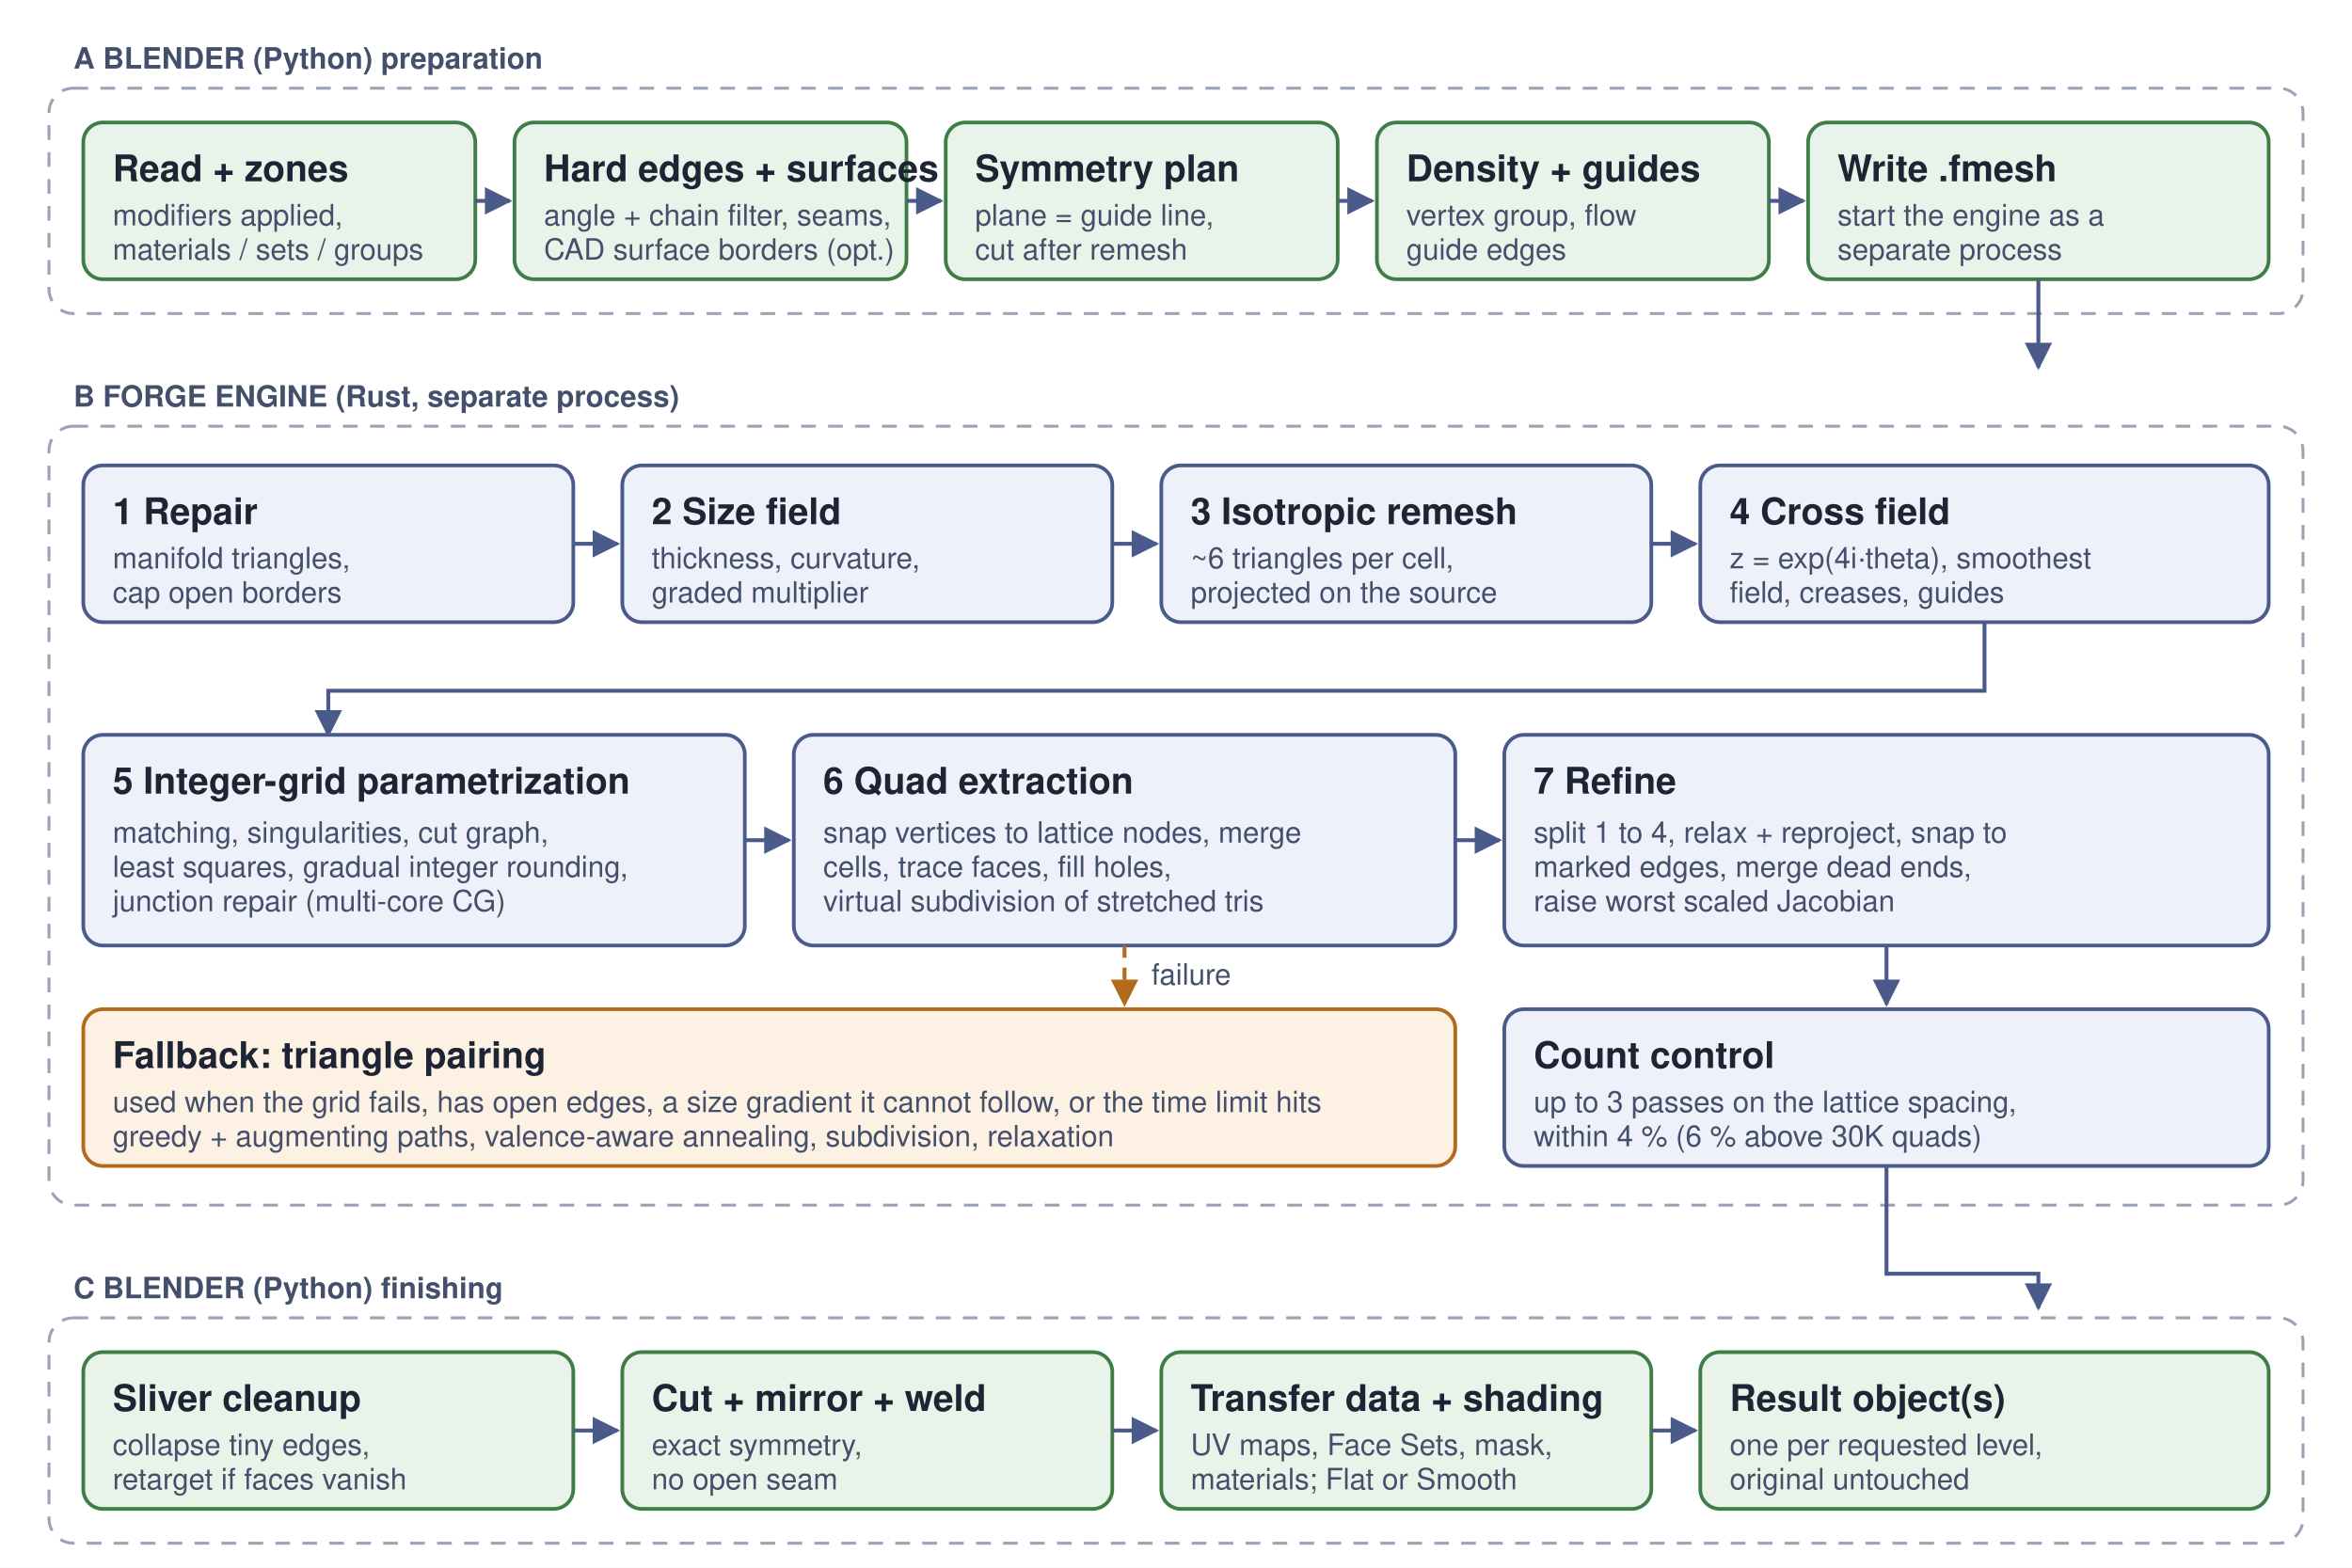
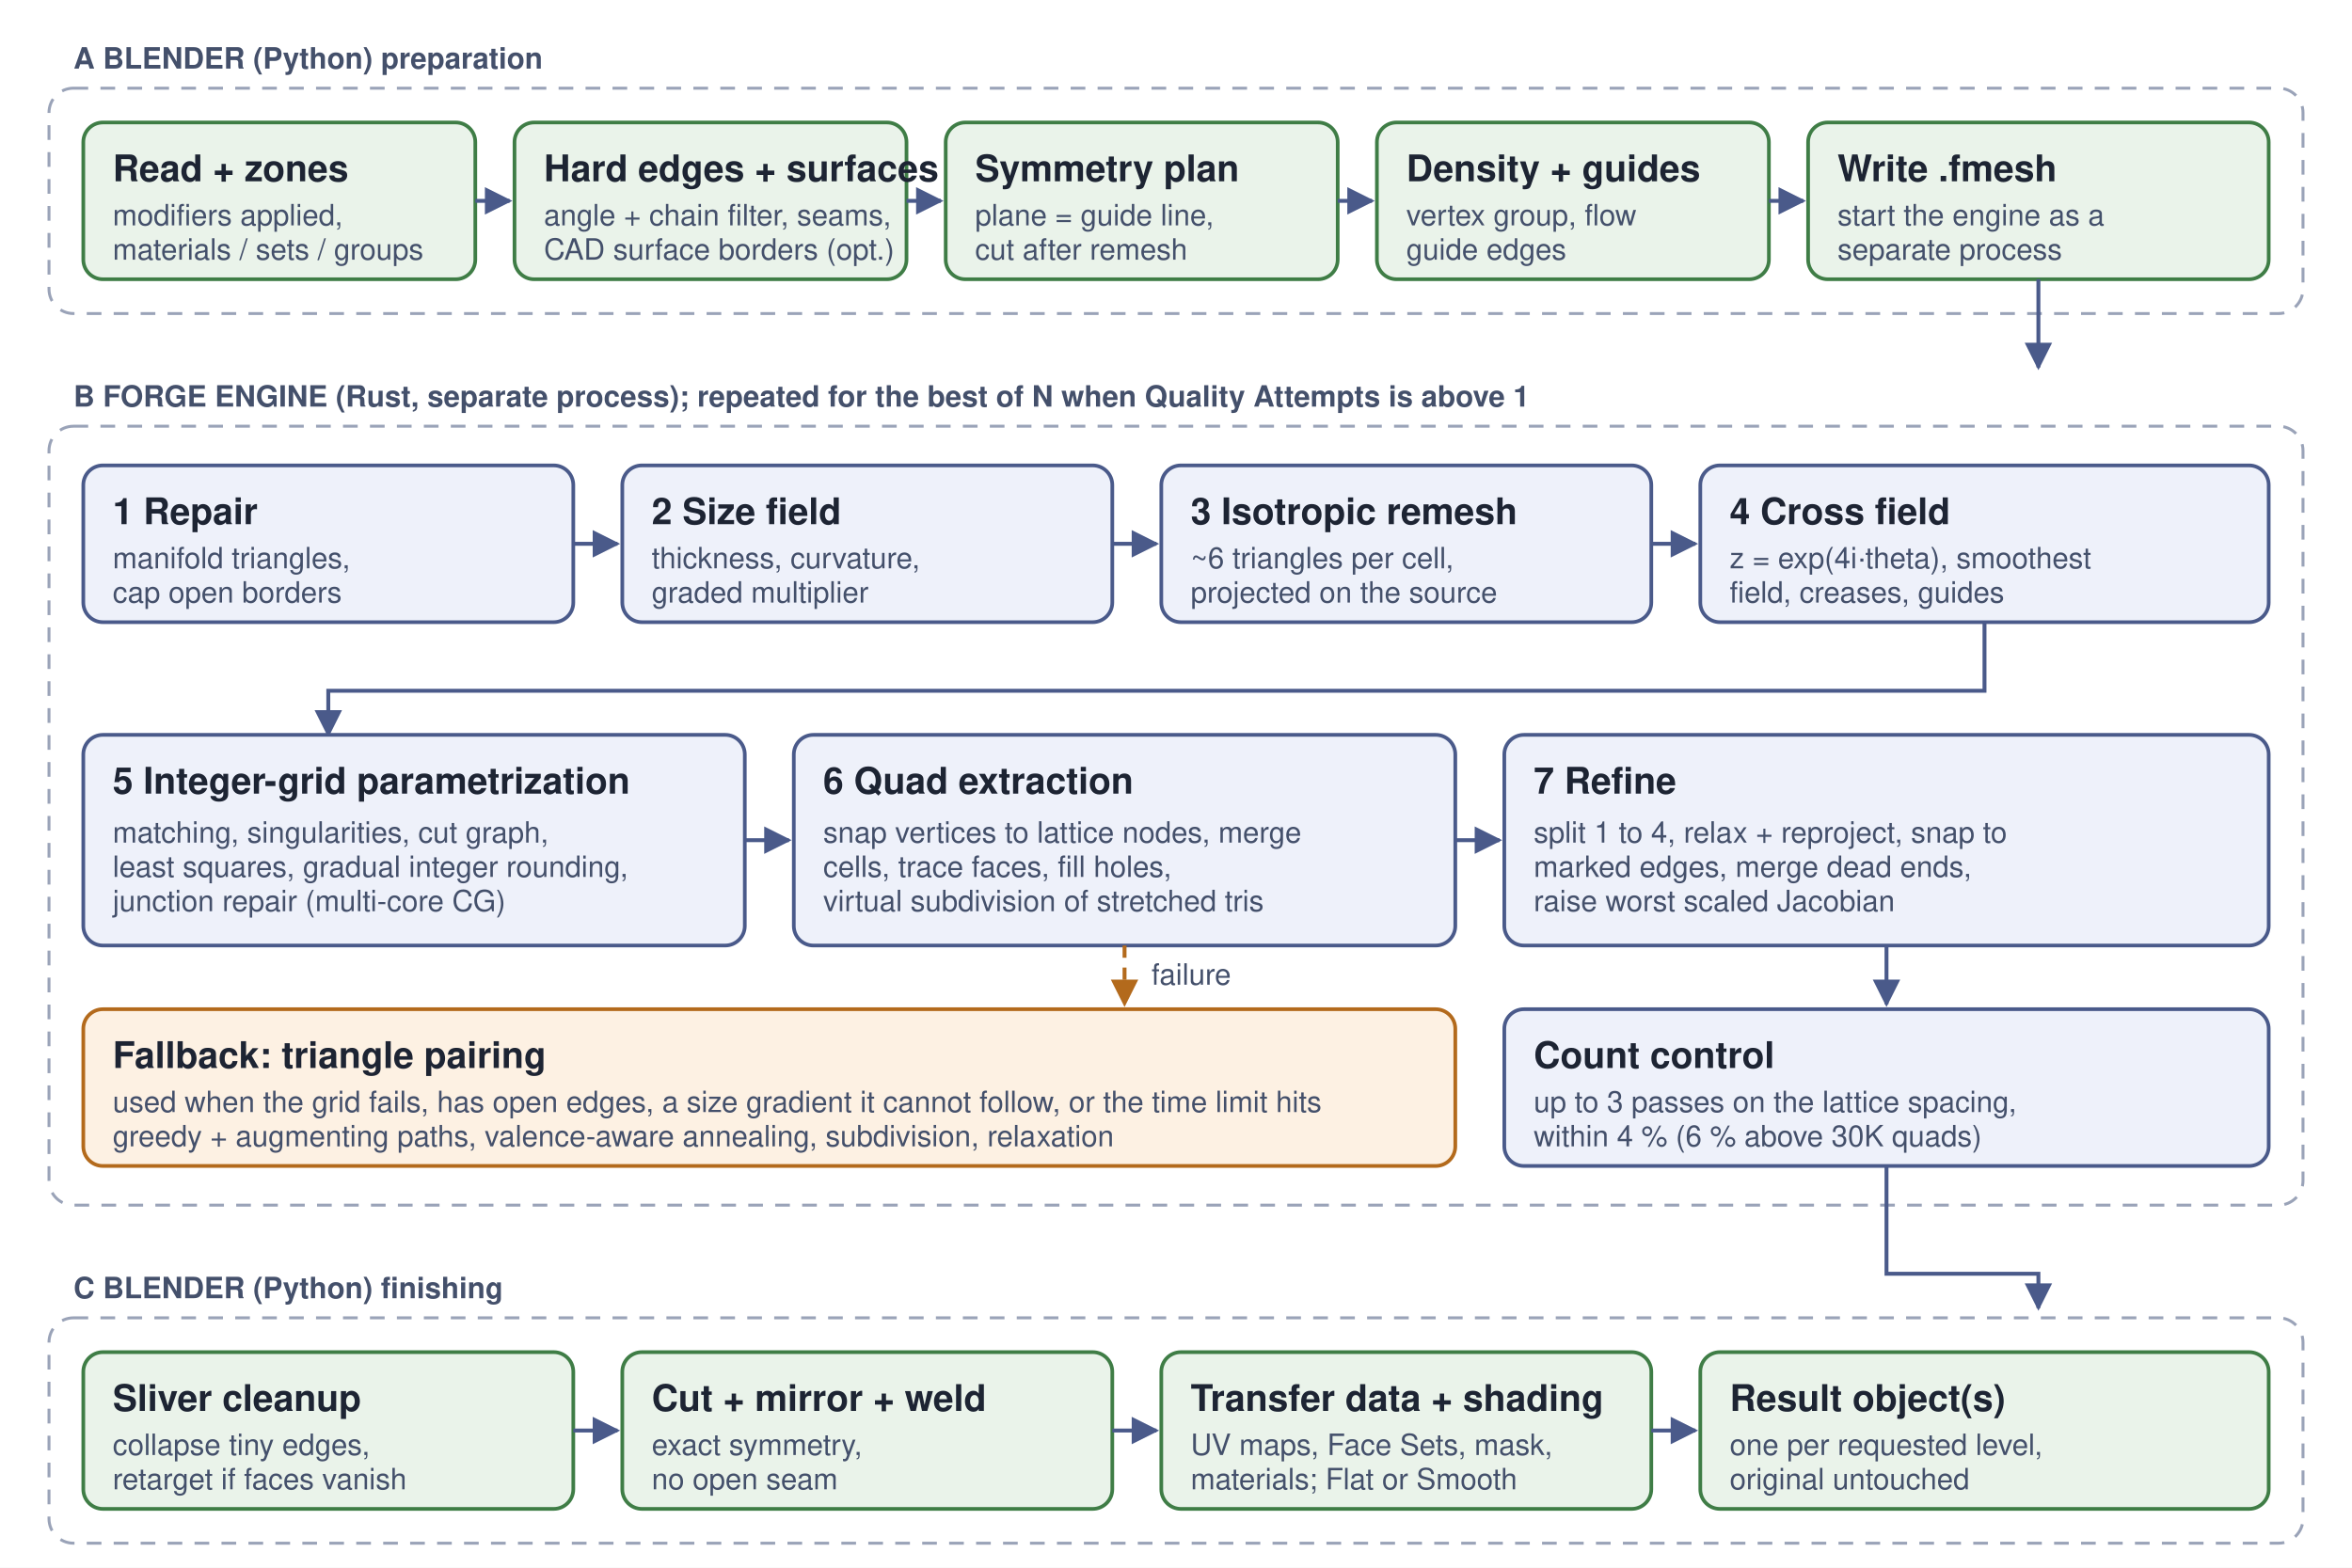
<svg xmlns="http://www.w3.org/2000/svg" viewBox="0 0 960 640" width="960" height="640" role="img" aria-labelledby="t d">
  <style>
    .bg{fill:#ffffff}
    .box{fill:#f4f6fb;stroke:#4a5a8a;stroke-width:1.5;rx:8}
    .py{fill:#eaf3ea;stroke:#3f7d46}
    .cpp{fill:#eef1fa;stroke:#4a5a8a}
    .fb{fill:#fdf1e3;stroke:#b36a1c}
    .band{fill:none;stroke:#9aa3b8;stroke-dasharray:6 5;stroke-width:1.2}
    text{font-family:Helvetica,Arial,sans-serif;fill:#1d2433}
    .h{font-size:15px;font-weight:700}
    .s{font-size:12px;fill:#44506b}
    .lab{font-size:12px;font-weight:700;fill:#44506b}
    .arr{stroke:#4a5a8a;stroke-width:1.6;fill:none;marker-end:url(#a)}
    .arf{stroke:#b36a1c;stroke-width:1.6;fill:none;stroke-dasharray:5 4;marker-end:url(#b)}
    @media (prefers-color-scheme: dark){
      .bg{fill:#0f1420}.box{fill:#1a2133;stroke:#8a9ad0}.py{fill:#16281a;stroke:#6fbf78}.cpp{fill:#1a2133;stroke:#8a9ad0}.fb{fill:#2c2112;stroke:#e0983f}
      text{fill:#e6eaf5}.s,.lab{fill:#aab4cf}.band{stroke:#6b7590}.arr{stroke:#8a9ad0}.arf{stroke:#e0983f}
    }
  </style>
  <defs>
    <marker id="a" viewBox="0 0 10 10" refX="9" refY="5" markerWidth="7" markerHeight="7" orient="auto-start-reverse">
      <path d="M0 0L10 5L0 10z" fill="#4a5a8a" />
    </marker>
    <marker id="b" viewBox="0 0 10 10" refX="9" refY="5" markerWidth="7" markerHeight="7" orient="auto-start-reverse">
      <path d="M0 0L10 5L0 10z" fill="#b36a1c" />
    </marker>
  </defs>
  <rect class="bg" width="960" height="640" />
  <text class="lab" x="30" y="28">A  BLENDER (Python)  preparation</text>
  <rect class="band" x="20" y="36" width="920" height="92" rx="10" />
  <rect class="box py" x="34" y="50" width="160" height="64" />
  <text class="h" x="46" y="74">Read + zones</text>
  <text class="s" x="46" y="92">modifiers applied,</text>
  <text class="s" x="46" y="106">materials / sets / groups</text>
  <rect class="box py" x="210" y="50" width="160" height="64" />
  <text class="h" x="222" y="74">Hard edges + surfaces</text>
  <text class="s" x="222" y="92">angle + chain filter, seams,</text>
  <text class="s" x="222" y="106">CAD surface borders (opt.)</text>
  <rect class="box py" x="386" y="50" width="160" height="64" />
  <text class="h" x="398" y="74">Symmetry plan</text>
  <text class="s" x="398" y="92">plane = guide line,</text>
  <text class="s" x="398" y="106">cut after remesh</text>
  <rect class="box py" x="562" y="50" width="160" height="64" />
  <text class="h" x="574" y="74">Density + guides</text>
  <text class="s" x="574" y="92">vertex group, flow</text>
  <text class="s" x="574" y="106">guide edges</text>
  <rect class="box py" x="738" y="50" width="188" height="64" />
  <text class="h" x="750" y="74">Write .fmesh</text>
  <text class="s" x="750" y="92">start the engine as a</text>
  <text class="s" x="750" y="106">separate process</text>
  <path class="arr" d="M194 82H208" />
  <path class="arr" d="M370 82H384" />
  <path class="arr" d="M546 82H560" />
  <path class="arr" d="M722 82H736" />
  <path class="arr" d="M832 114V150" />
-   <text class="lab" x="30" y="166">B  FORGE ENGINE (Rust, separate process)</text>
+   <text class="lab" x="30" y="166">B  FORGE ENGINE (Rust, separate process); repeated for the best of N when Quality Attempts is above 1</text>
  <rect class="band" x="20" y="174" width="920" height="318" rx="10" />
  <rect class="box cpp" x="34" y="190" width="200" height="64" />
  <text class="h" x="46" y="214">1  Repair</text>
  <text class="s" x="46" y="232">manifold triangles,</text>
  <text class="s" x="46" y="246">cap open borders</text>
  <rect class="box cpp" x="254" y="190" width="200" height="64" />
  <text class="h" x="266" y="214">2  Size field</text>
  <text class="s" x="266" y="232">thickness, curvature,</text>
  <text class="s" x="266" y="246">graded multiplier</text>
  <rect class="box cpp" x="474" y="190" width="200" height="64" />
  <text class="h" x="486" y="214">3  Isotropic remesh</text>
  <text class="s" x="486" y="232">~6 triangles per cell,</text>
  <text class="s" x="486" y="246">projected on the source</text>
  <rect class="box cpp" x="694" y="190" width="232" height="64" />
  <text class="h" x="706" y="214">4  Cross field</text>
  <text class="s" x="706" y="232">z = exp(4i·theta), smoothest</text>
  <text class="s" x="706" y="246">field, creases, guides</text>
  <path class="arr" d="M234 222H252" />
  <path class="arr" d="M454 222H472" />
  <path class="arr" d="M674 222H692" />
  <path class="arr" d="M810 254V282H134V300" />
  <rect class="box cpp" x="34" y="300" width="270" height="86" />
  <text class="h" x="46" y="324">5  Integer-grid parametrization</text>
  <text class="s" x="46" y="344">matching, singularities, cut graph,</text>
  <text class="s" x="46" y="358">least squares, gradual integer rounding,</text>
  <text class="s" x="46" y="372">junction repair (multi-core CG)</text>
  <rect class="box cpp" x="324" y="300" width="270" height="86" />
  <text class="h" x="336" y="324">6  Quad extraction</text>
  <text class="s" x="336" y="344">snap vertices to lattice nodes, merge</text>
  <text class="s" x="336" y="358">cells, trace faces, fill holes,</text>
  <text class="s" x="336" y="372">virtual subdivision of stretched tris</text>
  <rect class="box cpp" x="614" y="300" width="312" height="86" />
  <text class="h" x="626" y="324">7  Refine</text>
  <text class="s" x="626" y="344">split 1 to 4, relax + reproject, snap to</text>
  <text class="s" x="626" y="358">marked edges, merge dead ends,</text>
  <text class="s" x="626" y="372">raise worst scaled Jacobian</text>
  <path class="arr" d="M304 343H322" />
  <path class="arr" d="M594 343H612" />
  <rect class="box fb" x="34" y="412" width="560" height="64" />
  <text class="h" x="46" y="436">Fallback: triangle pairing</text>
  <text class="s" x="46" y="454">used when the grid fails, has open edges, a size gradient it cannot follow, or the time limit hits</text>
  <text class="s" x="46" y="468">greedy + augmenting paths, valence-aware annealing, subdivision, relaxation</text>
  <path class="arf" d="M459 386V410" />
  <text class="s" x="470" y="402">failure</text>
  <rect class="box cpp" x="614" y="412" width="312" height="64" />
  <text class="h" x="626" y="436">Count control</text>
  <text class="s" x="626" y="454">up to 3 passes on the lattice spacing,</text>
  <text class="s" x="626" y="468">within 4 % (6 % above 30K quads)</text>
  <path class="arr" d="M770 386V410" />
  <path class="arr" d="M770 476V520H832V534" />
  <text class="lab" x="30" y="530">C  BLENDER (Python)  finishing</text>
  <rect class="band" x="20" y="538" width="920" height="92" rx="10" />
  <rect class="box py" x="34" y="552" width="200" height="64" />
  <text class="h" x="46" y="576">Sliver cleanup</text>
  <text class="s" x="46" y="594">collapse tiny edges,</text>
  <text class="s" x="46" y="608">retarget if faces vanish</text>
  <rect class="box py" x="254" y="552" width="200" height="64" />
  <text class="h" x="266" y="576">Cut + mirror + weld</text>
  <text class="s" x="266" y="594">exact symmetry,</text>
  <text class="s" x="266" y="608">no open seam</text>
  <rect class="box py" x="474" y="552" width="200" height="64" />
  <text class="h" x="486" y="576">Transfer data + shading</text>
  <text class="s" x="486" y="594">UV maps, Face Sets, mask,</text>
  <text class="s" x="486" y="608">materials; Flat or Smooth</text>
  <rect class="box py" x="694" y="552" width="232" height="64" />
  <text class="h" x="706" y="576">Result object(s)</text>
  <text class="s" x="706" y="594">one per requested level,</text>
  <text class="s" x="706" y="608">original untouched</text>
  <path class="arr" d="M234 584H252" />
  <path class="arr" d="M454 584H472" />
  <path class="arr" d="M674 584H692" />
</svg>
